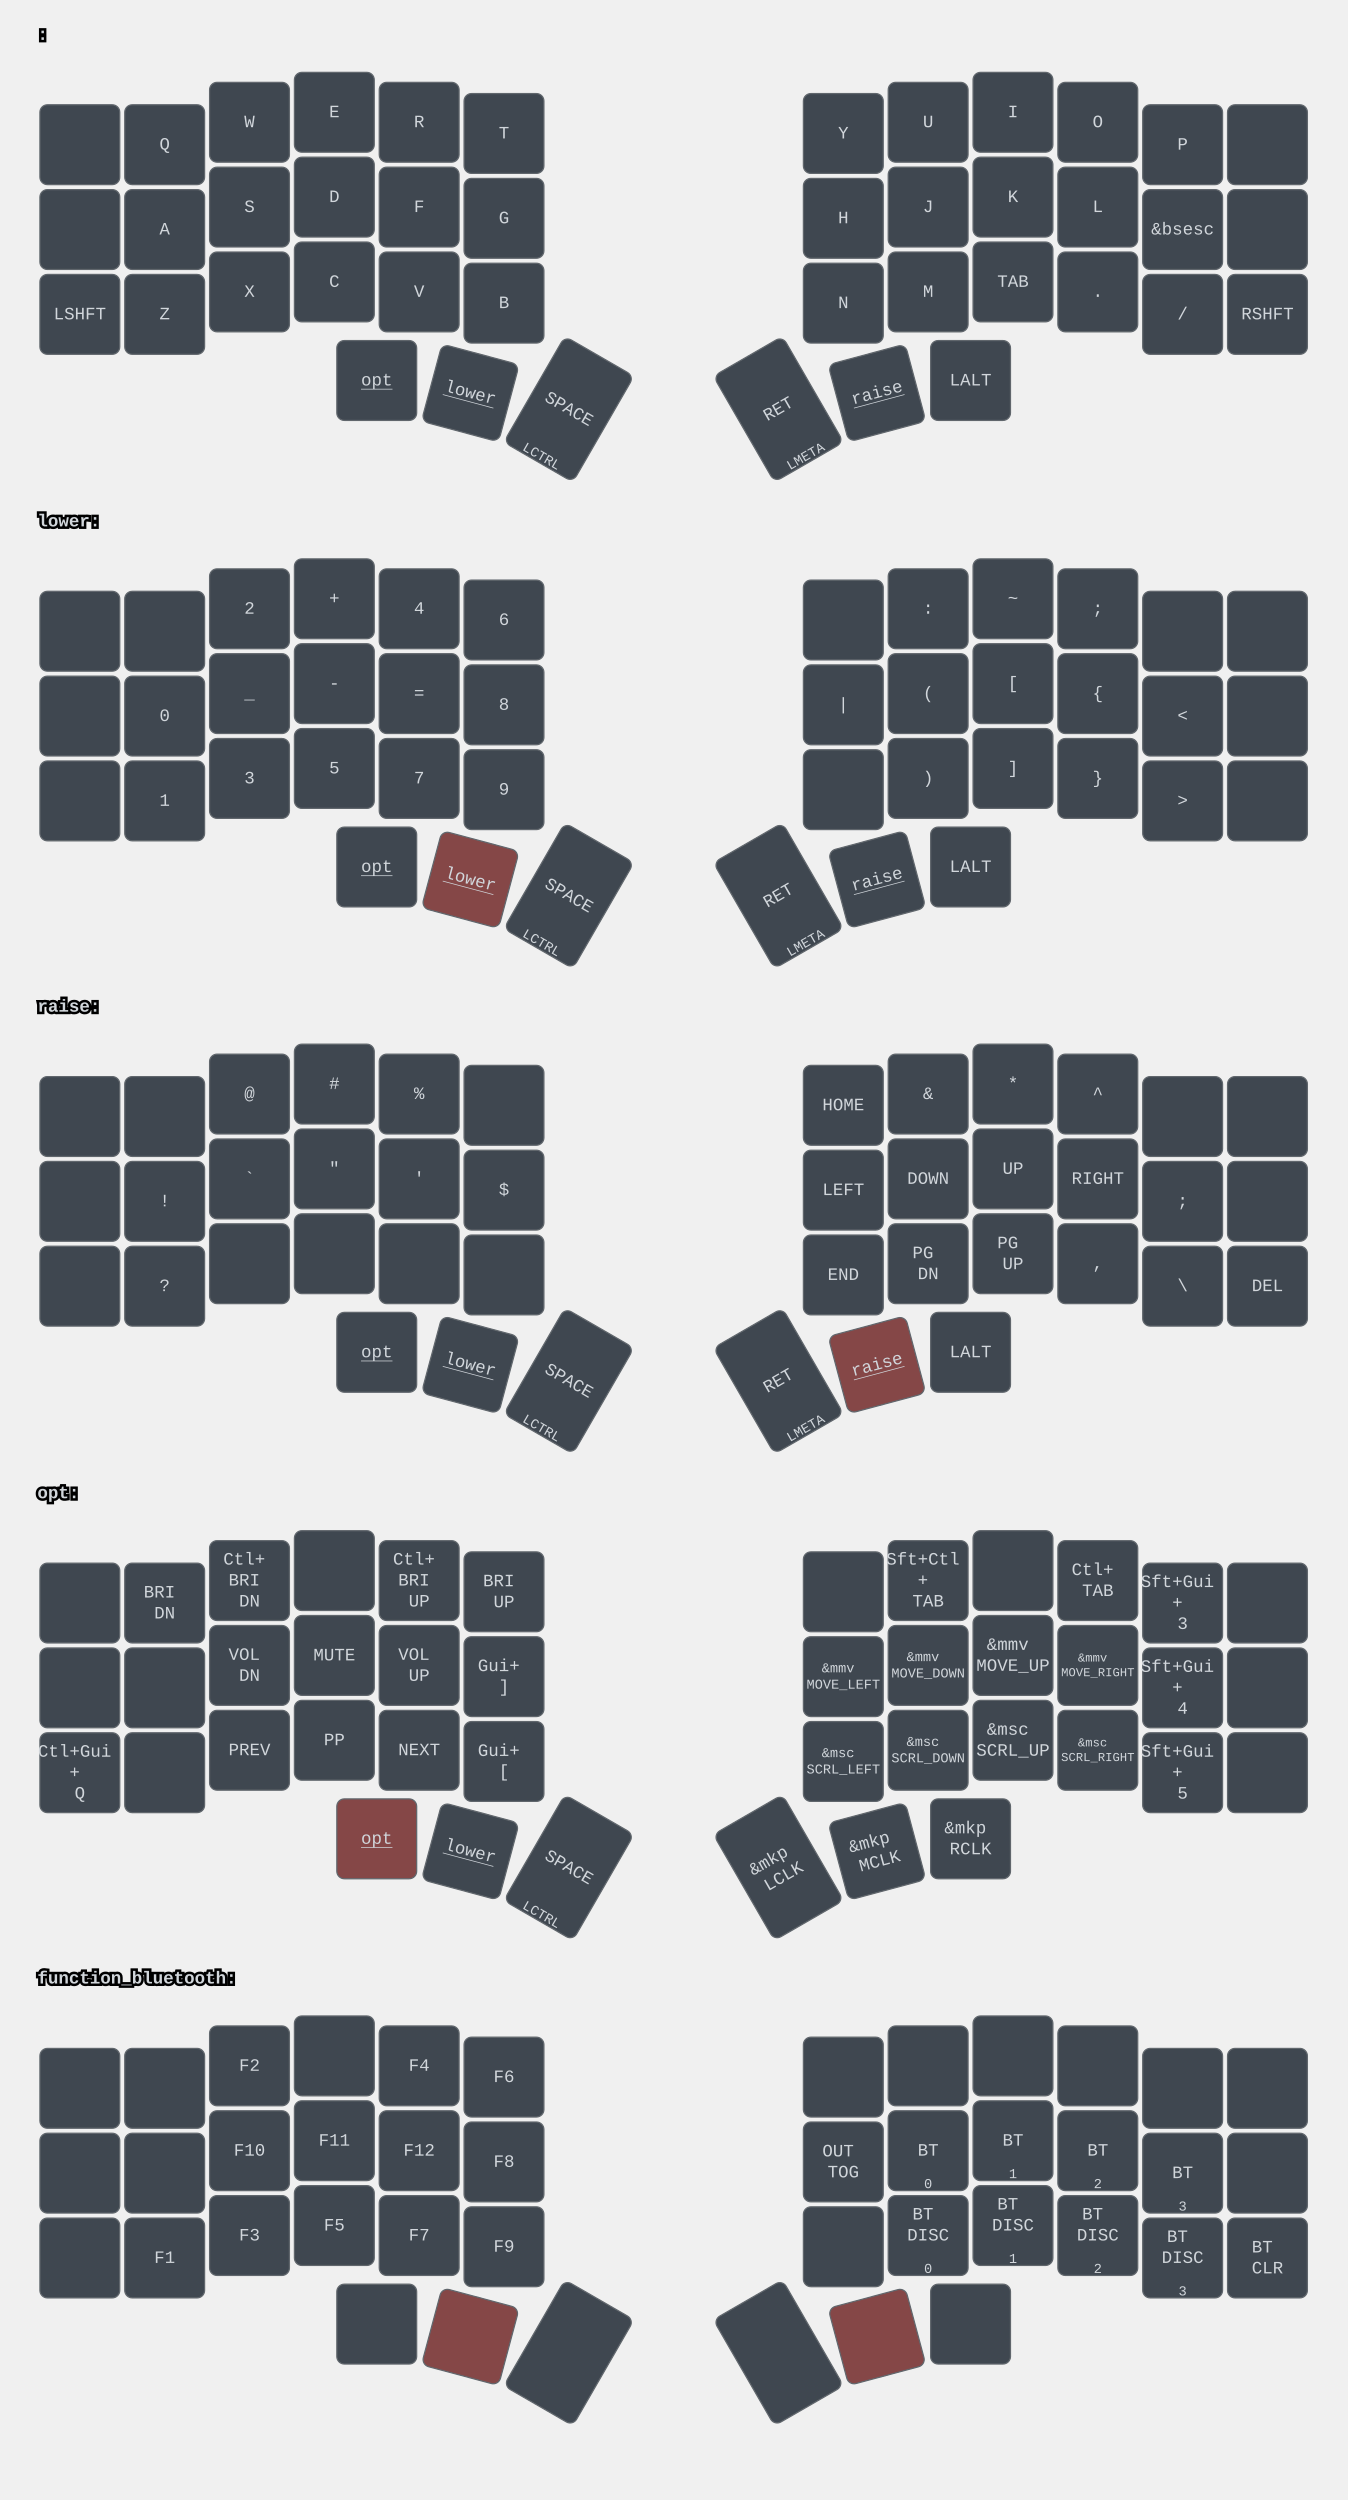
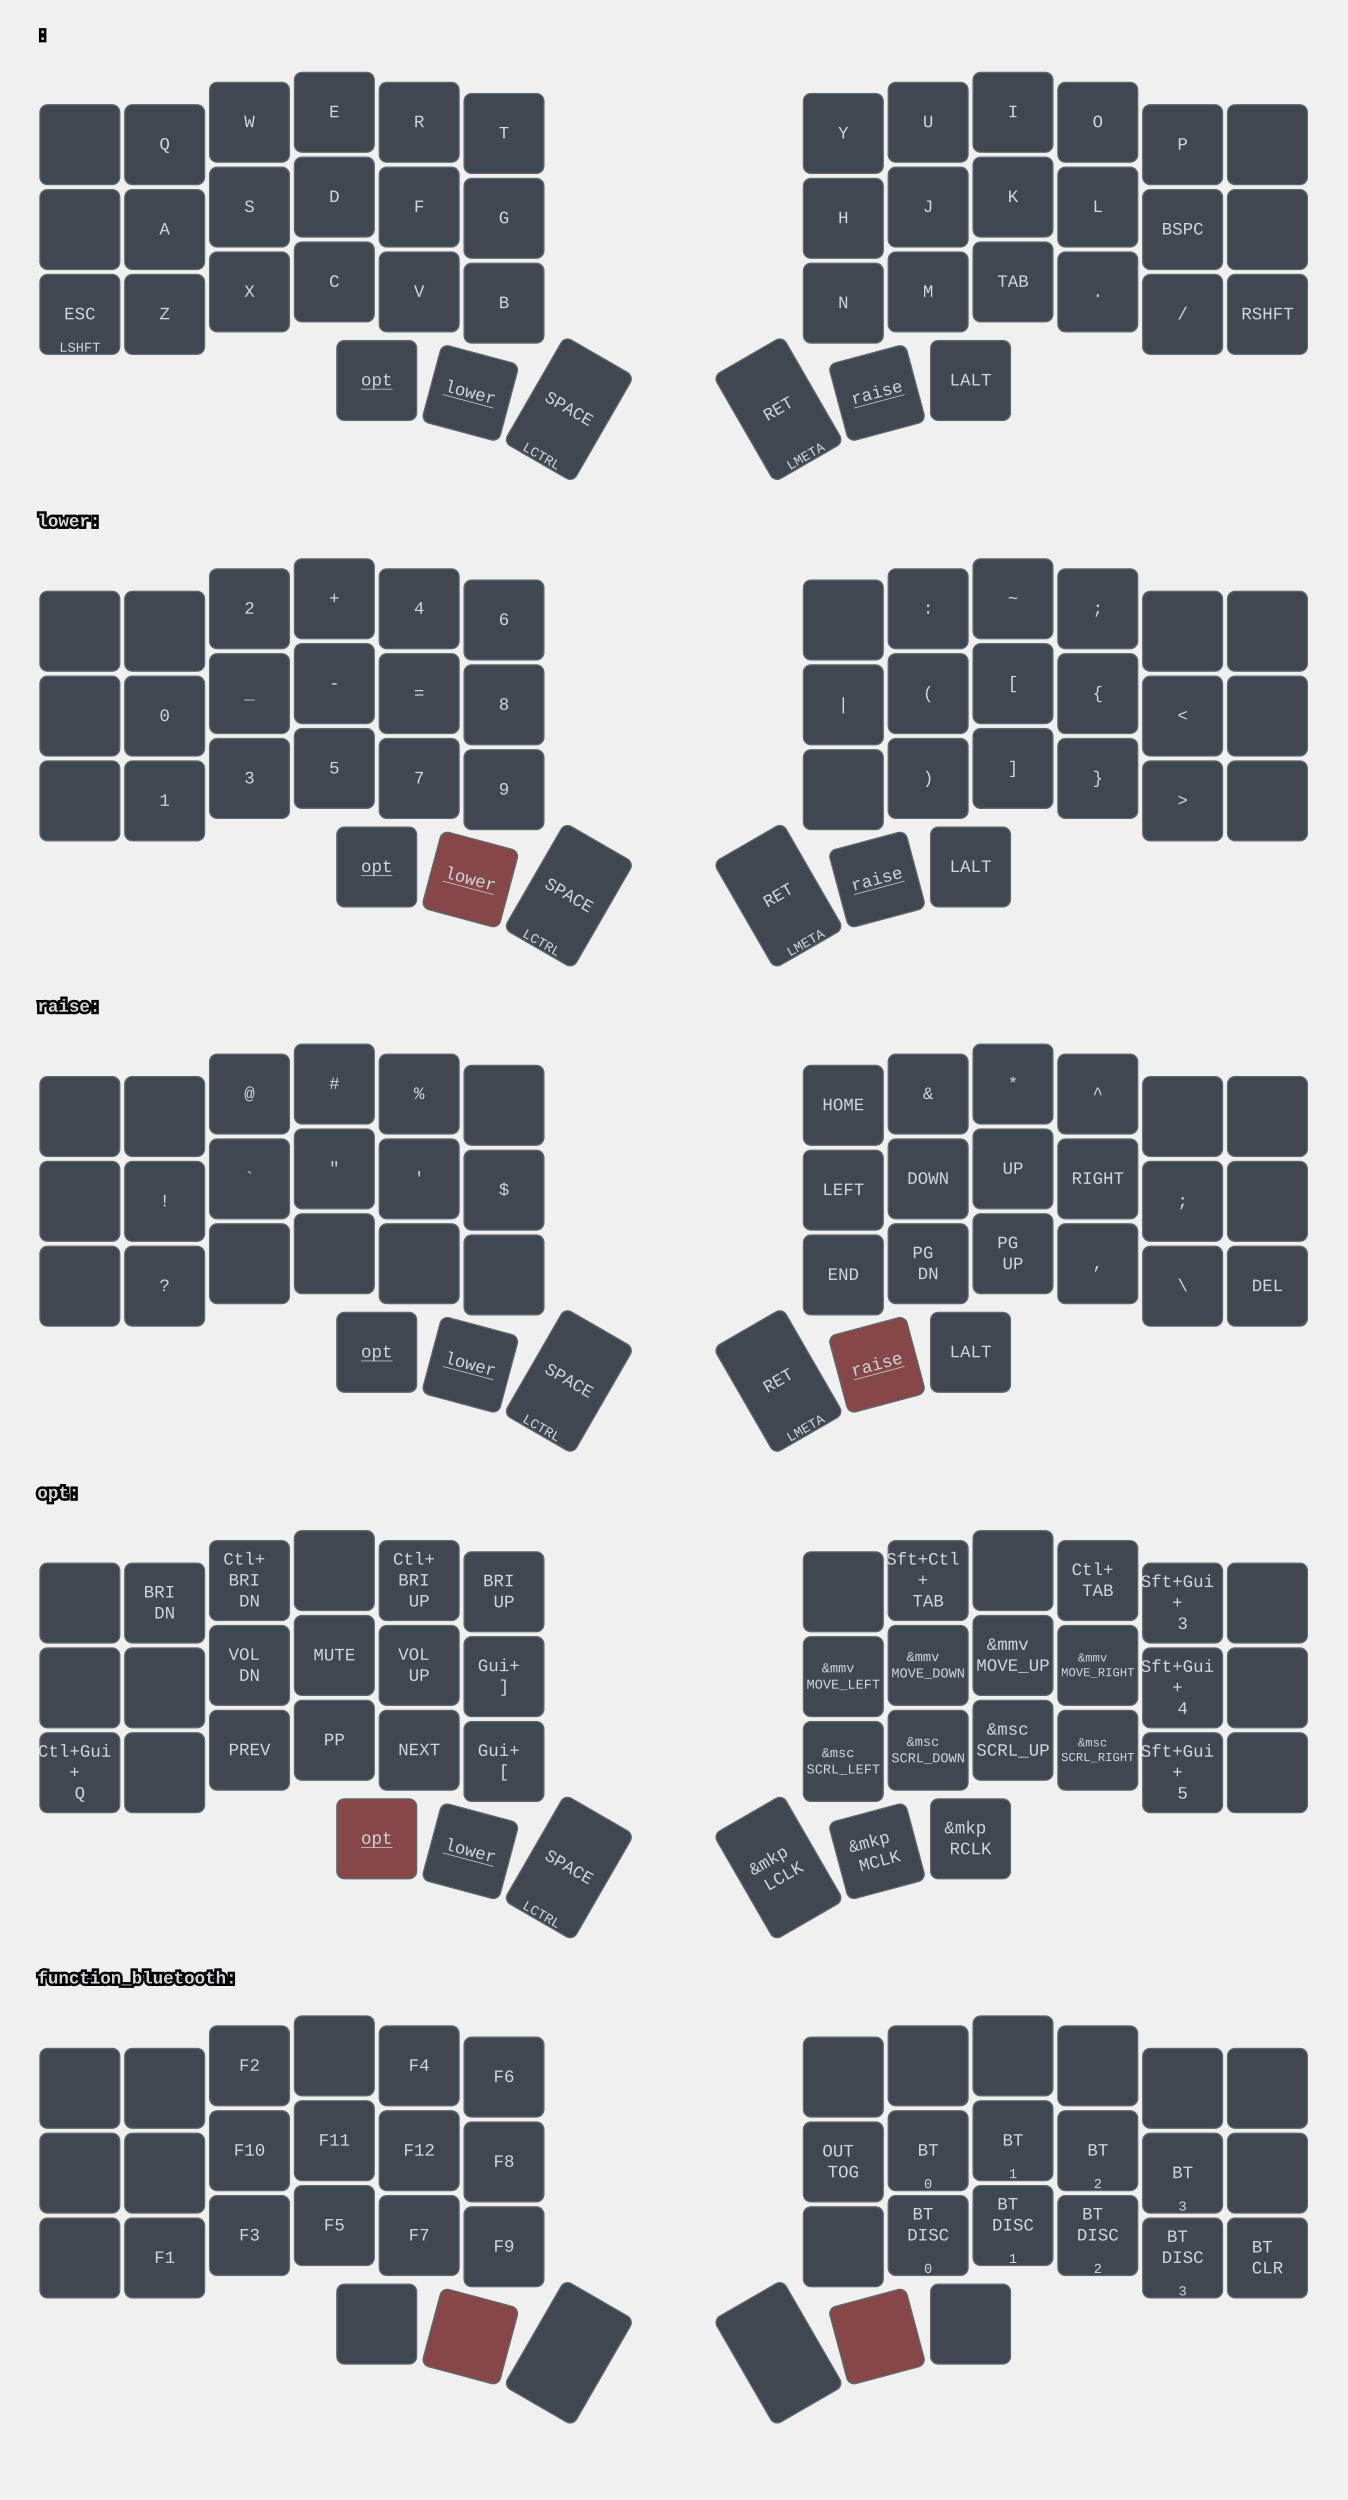
<svg xmlns="http://www.w3.org/2000/svg" width="1080" height="2004" viewBox="0 0 1080 2004" class="keymap">
  <style>/* inherit to force styles through use tags */
svg path {
    fill: inherit;
}

/* font and background color specifications */
svg.keymap {
    font-family: SFMono-Regular,Consolas,Liberation Mono,Menlo,monospace;
    font-size: 14px;
    font-kerning: normal;
    text-rendering: optimizeLegibility;
    fill: #24292e;
}

/* default key styling */
rect.key {
    fill: #f6f8fa;
}

rect.key, rect.combo {
    stroke: #c9cccf;
    stroke-width: 1;
}

/* default key side styling, only used is draw_key_sides is set */
rect.side {
    filter: brightness(90%);
}

/* color accent for combo boxes */
rect.combo, rect.combo-separate {
    fill: #cdf;
}

/* color accent for held keys */
rect.held, rect.combo.held {
    fill: #fdd;
}

/* color accent for ghost (optional) keys */
rect.ghost, rect.combo.ghost {
    stroke-dasharray: 4, 4;
    stroke-width: 2;
}

text {
    text-anchor: middle;
    dominant-baseline: middle;
}

/* styling for layer labels */
text.label {
    font-weight: bold;
    text-anchor: start;
    stroke: white;
    stroke-width: 4;
    paint-order: stroke;
}

/* styling for optional footer */
text.footer {
    text-anchor: end;
    dominant-baseline: auto;
    stroke: white;
    stroke-width: 4;
    paint-order: stroke;
}

/* styling for combo tap, and key non-tap label text */
text.combo, text.hold, text.shifted, text.left, text.right {
    font-size: 11px;
}

text.hold {
    text-anchor: middle;
    dominant-baseline: auto;
}

text.shifted {
    text-anchor: middle;
    dominant-baseline: hanging;
}

text.left {
    text-anchor: start;
}

text.right {
    text-anchor: end;
}

text.layer-activator {
    text-decoration: underline;
}

/* styling for hold/shifted label text in combo box */
text.combo.hold, text.combo.shifted, text.combo.left, text.combo.right {
    font-size: 8px;
}

/* lighter symbol for transparent keys */
text.trans {
    fill: #7b7e81;
}

/* styling for combo dendrons */
path.combo {
    stroke-width: 1;
    stroke: gray;
    fill: none;
}

/* Start Tabler Icons Cleanup */
/* cannot use height/width with glyphs */
.icon-tabler &gt; path {
    fill: inherit;
    stroke: inherit;
    stroke-width: 2;
}
/* hide tabler's default box */
.icon-tabler &gt; path[stroke="none"][fill="none"] {
    visibility: hidden;
}
/* End Tabler Icons Cleanup */

svg.keymap { fill: #d1d6db; }
rect.key { fill: #3f4750; }
rect.key, rect.combo { stroke: #60666c; }
rect.combo, rect.combo-separate { fill: #1f3d7a; }
rect.held, rect.combo.held { fill: #854747; }
text.label, text.footer { stroke: black; }
text.trans { fill: #7e8184; }
path.combo { stroke: #7f7f7f; }
</style>
  <g transform="translate(30, 0)" class="layer- ">
    <text x="0" y="28" class="label" id="x_x"> :</text>
    <g transform="translate(0, 56)">
      <g transform="translate(34, 60)" class="key keypos-0">
        <rect rx="6" ry="6" x="-32" y="-32" width="64" height="64" class="key" />
      </g>
      <g transform="translate(102, 60)" class="key keypos-1">
        <rect rx="6" ry="6" x="-32" y="-32" width="64" height="64" class="key" />
        <text x="0" y="0" class="key tap">Q</text>
      </g>
      <g transform="translate(170, 42)" class="key keypos-2">
        <rect rx="6" ry="6" x="-32" y="-32" width="64" height="64" class="key" />
        <text x="0" y="0" class="key tap">W</text>
      </g>
      <g transform="translate(238, 34)" class="key keypos-3">
        <rect rx="6" ry="6" x="-32" y="-32" width="64" height="64" class="key" />
        <text x="0" y="0" class="key tap">E</text>
      </g>
      <g transform="translate(306, 42)" class="key keypos-4">
        <rect rx="6" ry="6" x="-32" y="-32" width="64" height="64" class="key" />
        <text x="0" y="0" class="key tap">R</text>
      </g>
      <g transform="translate(374, 51)" class="key keypos-5">
        <rect rx="6" ry="6" x="-32" y="-32" width="64" height="64" class="key" />
        <text x="0" y="0" class="key tap">T</text>
      </g>
      <g transform="translate(646, 51)" class="key keypos-6">
        <rect rx="6" ry="6" x="-32" y="-32" width="64" height="64" class="key" />
        <text x="0" y="0" class="key tap">Y</text>
      </g>
      <g transform="translate(714, 42)" class="key keypos-7">
        <rect rx="6" ry="6" x="-32" y="-32" width="64" height="64" class="key" />
        <text x="0" y="0" class="key tap">U</text>
      </g>
      <g transform="translate(782, 34)" class="key keypos-8">
        <rect rx="6" ry="6" x="-32" y="-32" width="64" height="64" class="key" />
        <text x="0" y="0" class="key tap">I</text>
      </g>
      <g transform="translate(850, 42)" class="key keypos-9">
        <rect rx="6" ry="6" x="-32" y="-32" width="64" height="64" class="key" />
        <text x="0" y="0" class="key tap">O</text>
      </g>
      <g transform="translate(918, 60)" class="key keypos-10">
        <rect rx="6" ry="6" x="-32" y="-32" width="64" height="64" class="key" />
        <text x="0" y="0" class="key tap">P</text>
      </g>
      <g transform="translate(986, 60)" class="key keypos-11">
        <rect rx="6" ry="6" x="-32" y="-32" width="64" height="64" class="key" />
      </g>
      <g transform="translate(34, 128)" class="key keypos-12">
        <rect rx="6" ry="6" x="-32" y="-32" width="64" height="64" class="key" />
      </g>
      <g transform="translate(102, 128)" class="key keypos-13">
        <rect rx="6" ry="6" x="-32" y="-32" width="64" height="64" class="key" />
        <text x="0" y="0" class="key tap">A</text>
      </g>
      <g transform="translate(170, 110)" class="key keypos-14">
        <rect rx="6" ry="6" x="-32" y="-32" width="64" height="64" class="key" />
        <text x="0" y="0" class="key tap">S</text>
      </g>
      <g transform="translate(238, 102)" class="key keypos-15">
        <rect rx="6" ry="6" x="-32" y="-32" width="64" height="64" class="key" />
        <text x="0" y="0" class="key tap">D</text>
      </g>
      <g transform="translate(306, 110)" class="key keypos-16">
        <rect rx="6" ry="6" x="-32" y="-32" width="64" height="64" class="key" />
        <text x="0" y="0" class="key tap">F</text>
      </g>
      <g transform="translate(374, 119)" class="key keypos-17">
        <rect rx="6" ry="6" x="-32" y="-32" width="64" height="64" class="key" />
        <text x="0" y="0" class="key tap">G</text>
      </g>
      <g transform="translate(646, 119)" class="key keypos-18">
        <rect rx="6" ry="6" x="-32" y="-32" width="64" height="64" class="key" />
        <text x="0" y="0" class="key tap">H</text>
      </g>
      <g transform="translate(714, 110)" class="key keypos-19">
        <rect rx="6" ry="6" x="-32" y="-32" width="64" height="64" class="key" />
        <text x="0" y="0" class="key tap">J</text>
      </g>
      <g transform="translate(782, 102)" class="key keypos-20">
        <rect rx="6" ry="6" x="-32" y="-32" width="64" height="64" class="key" />
        <text x="0" y="0" class="key tap">K</text>
      </g>
      <g transform="translate(850, 110)" class="key keypos-21">
        <rect rx="6" ry="6" x="-32" y="-32" width="64" height="64" class="key" />
        <text x="0" y="0" class="key tap">L</text>
      </g>
      <g transform="translate(918, 128)" class="key keypos-22">
        <rect rx="6" ry="6" x="-32" y="-32" width="64" height="64" class="key" />
-         <text x="0" y="0" class="key tap">&amp;bsesc</text>
+         <text x="0" y="0" class="key tap">BSPC</text>
      </g>
      <g transform="translate(986, 128)" class="key keypos-23">
        <rect rx="6" ry="6" x="-32" y="-32" width="64" height="64" class="key" />
      </g>
      <g transform="translate(34, 196)" class="key keypos-24">
        <rect rx="6" ry="6" x="-32" y="-32" width="64" height="64" class="key" />
-         <text x="0" y="0" class="key tap">LSHFT</text>
+         <text x="0" y="0" class="key tap">ESC</text>
+         <text x="0" y="30" class="key hold">LSHFT</text>
      </g>
      <g transform="translate(102, 196)" class="key keypos-25">
        <rect rx="6" ry="6" x="-32" y="-32" width="64" height="64" class="key" />
        <text x="0" y="0" class="key tap">Z</text>
      </g>
      <g transform="translate(170, 178)" class="key keypos-26">
        <rect rx="6" ry="6" x="-32" y="-32" width="64" height="64" class="key" />
        <text x="0" y="0" class="key tap">X</text>
      </g>
      <g transform="translate(238, 170)" class="key keypos-27">
        <rect rx="6" ry="6" x="-32" y="-32" width="64" height="64" class="key" />
        <text x="0" y="0" class="key tap">C</text>
      </g>
      <g transform="translate(306, 178)" class="key keypos-28">
        <rect rx="6" ry="6" x="-32" y="-32" width="64" height="64" class="key" />
        <text x="0" y="0" class="key tap">V</text>
      </g>
      <g transform="translate(374, 187)" class="key keypos-29">
        <rect rx="6" ry="6" x="-32" y="-32" width="64" height="64" class="key" />
        <text x="0" y="0" class="key tap">B</text>
      </g>
      <g transform="translate(646, 187)" class="key keypos-30">
        <rect rx="6" ry="6" x="-32" y="-32" width="64" height="64" class="key" />
        <text x="0" y="0" class="key tap">N</text>
      </g>
      <g transform="translate(714, 178)" class="key keypos-31">
        <rect rx="6" ry="6" x="-32" y="-32" width="64" height="64" class="key" />
        <text x="0" y="0" class="key tap">M</text>
      </g>
      <g transform="translate(782, 170)" class="key keypos-32">
        <rect rx="6" ry="6" x="-32" y="-32" width="64" height="64" class="key" />
        <text x="0" y="0" class="key tap">TAB</text>
      </g>
      <g transform="translate(850, 178)" class="key keypos-33">
        <rect rx="6" ry="6" x="-32" y="-32" width="64" height="64" class="key" />
        <text x="0" y="0" class="key tap">.</text>
      </g>
      <g transform="translate(918, 196)" class="key keypos-34">
        <rect rx="6" ry="6" x="-32" y="-32" width="64" height="64" class="key" />
        <text x="0" y="0" class="key tap">/</text>
      </g>
      <g transform="translate(986, 196)" class="key keypos-35">
        <rect rx="6" ry="6" x="-32" y="-32" width="64" height="64" class="key" />
        <text x="0" y="0" class="key tap">RSHFT</text>
      </g>
      <g transform="translate(272, 249)" class="key keypos-36">
        <rect rx="6" ry="6" x="-32" y="-32" width="64" height="64" class="key" />
        <a href="#opt">
          <text x="0" y="0" class="key tap layer-activator">opt</text>
        </a>
      </g>
      <g transform="translate(347, 259) rotate(15.0)" class="key keypos-37">
        <rect rx="6" ry="6" x="-32" y="-32" width="64" height="64" class="key" />
        <a href="#lower">
          <text x="0" y="0" class="key tap layer-activator">lower</text>
        </a>
      </g>
      <g transform="translate(426, 272) rotate(30.0)" class="key keypos-38">
        <rect rx="6" ry="6" x="-32" y="-49" width="64" height="98" class="key" />
        <text x="0" y="0" class="key tap">SPACE</text>
        <text x="0" y="47" class="key hold">LCTRL</text>
      </g>
      <g transform="translate(594, 272) rotate(-30.0)" class="key keypos-39">
        <rect rx="6" ry="6" x="-32" y="-49" width="64" height="98" class="key" />
        <text x="0" y="0" class="key tap">RET</text>
        <text x="0" y="47" class="key hold">LMETA</text>
      </g>
      <g transform="translate(673, 259) rotate(-15.0)" class="key keypos-40">
        <rect rx="6" ry="6" x="-32" y="-32" width="64" height="64" class="key" />
        <a href="#raise">
          <text x="0" y="0" class="key tap layer-activator">raise</text>
        </a>
      </g>
      <g transform="translate(748, 249)" class="key keypos-41">
        <rect rx="6" ry="6" x="-32" y="-32" width="64" height="64" class="key" />
        <text x="0" y="0" class="key tap">LALT</text>
      </g>
    </g>
  </g>
  <g transform="translate(30, 390)" class="layer-lower">
    <text x="0" y="28" class="label" id="lower">lower:</text>
    <g transform="translate(0, 56)">
      <g transform="translate(34, 60)" class="key keypos-0">
        <rect rx="6" ry="6" x="-32" y="-32" width="64" height="64" class="key" />
      </g>
      <g transform="translate(102, 60)" class="key keypos-1">
        <rect rx="6" ry="6" x="-32" y="-32" width="64" height="64" class="key" />
      </g>
      <g transform="translate(170, 42)" class="key keypos-2">
        <rect rx="6" ry="6" x="-32" y="-32" width="64" height="64" class="key" />
        <text x="0" y="0" class="key tap">2</text>
      </g>
      <g transform="translate(238, 34)" class="key keypos-3">
        <rect rx="6" ry="6" x="-32" y="-32" width="64" height="64" class="key" />
        <text x="0" y="0" class="key tap">+</text>
      </g>
      <g transform="translate(306, 42)" class="key keypos-4">
        <rect rx="6" ry="6" x="-32" y="-32" width="64" height="64" class="key" />
        <text x="0" y="0" class="key tap">4</text>
      </g>
      <g transform="translate(374, 51)" class="key keypos-5">
        <rect rx="6" ry="6" x="-32" y="-32" width="64" height="64" class="key" />
        <text x="0" y="0" class="key tap">6</text>
      </g>
      <g transform="translate(646, 51)" class="key keypos-6">
        <rect rx="6" ry="6" x="-32" y="-32" width="64" height="64" class="key" />
      </g>
      <g transform="translate(714, 42)" class="key keypos-7">
        <rect rx="6" ry="6" x="-32" y="-32" width="64" height="64" class="key" />
        <text x="0" y="0" class="key tap">:</text>
      </g>
      <g transform="translate(782, 34)" class="key keypos-8">
        <rect rx="6" ry="6" x="-32" y="-32" width="64" height="64" class="key" />
        <text x="0" y="0" class="key tap">~</text>
      </g>
      <g transform="translate(850, 42)" class="key keypos-9">
        <rect rx="6" ry="6" x="-32" y="-32" width="64" height="64" class="key" />
        <text x="0" y="0" class="key tap">;</text>
      </g>
      <g transform="translate(918, 60)" class="key keypos-10">
        <rect rx="6" ry="6" x="-32" y="-32" width="64" height="64" class="key" />
      </g>
      <g transform="translate(986, 60)" class="key keypos-11">
        <rect rx="6" ry="6" x="-32" y="-32" width="64" height="64" class="key" />
      </g>
      <g transform="translate(34, 128)" class="key keypos-12">
        <rect rx="6" ry="6" x="-32" y="-32" width="64" height="64" class="key" />
      </g>
      <g transform="translate(102, 128)" class="key keypos-13">
        <rect rx="6" ry="6" x="-32" y="-32" width="64" height="64" class="key" />
        <text x="0" y="0" class="key tap">0</text>
      </g>
      <g transform="translate(170, 110)" class="key keypos-14">
        <rect rx="6" ry="6" x="-32" y="-32" width="64" height="64" class="key" />
        <text x="0" y="0" class="key tap">_</text>
      </g>
      <g transform="translate(238, 102)" class="key keypos-15">
        <rect rx="6" ry="6" x="-32" y="-32" width="64" height="64" class="key" />
        <text x="0" y="0" class="key tap">-</text>
      </g>
      <g transform="translate(306, 110)" class="key keypos-16">
        <rect rx="6" ry="6" x="-32" y="-32" width="64" height="64" class="key" />
        <text x="0" y="0" class="key tap">=</text>
      </g>
      <g transform="translate(374, 119)" class="key keypos-17">
        <rect rx="6" ry="6" x="-32" y="-32" width="64" height="64" class="key" />
        <text x="0" y="0" class="key tap">8</text>
      </g>
      <g transform="translate(646, 119)" class="key keypos-18">
        <rect rx="6" ry="6" x="-32" y="-32" width="64" height="64" class="key" />
        <text x="0" y="0" class="key tap">|</text>
      </g>
      <g transform="translate(714, 110)" class="key keypos-19">
        <rect rx="6" ry="6" x="-32" y="-32" width="64" height="64" class="key" />
        <text x="0" y="0" class="key tap">(</text>
      </g>
      <g transform="translate(782, 102)" class="key keypos-20">
        <rect rx="6" ry="6" x="-32" y="-32" width="64" height="64" class="key" />
        <text x="0" y="0" class="key tap">[</text>
      </g>
      <g transform="translate(850, 110)" class="key keypos-21">
        <rect rx="6" ry="6" x="-32" y="-32" width="64" height="64" class="key" />
        <text x="0" y="0" class="key tap">{</text>
      </g>
      <g transform="translate(918, 128)" class="key keypos-22">
        <rect rx="6" ry="6" x="-32" y="-32" width="64" height="64" class="key" />
        <text x="0" y="0" class="key tap">&lt;</text>
      </g>
      <g transform="translate(986, 128)" class="key keypos-23">
        <rect rx="6" ry="6" x="-32" y="-32" width="64" height="64" class="key" />
      </g>
      <g transform="translate(34, 196)" class="key keypos-24">
        <rect rx="6" ry="6" x="-32" y="-32" width="64" height="64" class="key" />
      </g>
      <g transform="translate(102, 196)" class="key keypos-25">
        <rect rx="6" ry="6" x="-32" y="-32" width="64" height="64" class="key" />
        <text x="0" y="0" class="key tap">1</text>
      </g>
      <g transform="translate(170, 178)" class="key keypos-26">
        <rect rx="6" ry="6" x="-32" y="-32" width="64" height="64" class="key" />
        <text x="0" y="0" class="key tap">3</text>
      </g>
      <g transform="translate(238, 170)" class="key keypos-27">
        <rect rx="6" ry="6" x="-32" y="-32" width="64" height="64" class="key" />
        <text x="0" y="0" class="key tap">5</text>
      </g>
      <g transform="translate(306, 178)" class="key keypos-28">
        <rect rx="6" ry="6" x="-32" y="-32" width="64" height="64" class="key" />
        <text x="0" y="0" class="key tap">7</text>
      </g>
      <g transform="translate(374, 187)" class="key keypos-29">
        <rect rx="6" ry="6" x="-32" y="-32" width="64" height="64" class="key" />
        <text x="0" y="0" class="key tap">9</text>
      </g>
      <g transform="translate(646, 187)" class="key keypos-30">
        <rect rx="6" ry="6" x="-32" y="-32" width="64" height="64" class="key" />
      </g>
      <g transform="translate(714, 178)" class="key keypos-31">
        <rect rx="6" ry="6" x="-32" y="-32" width="64" height="64" class="key" />
        <text x="0" y="0" class="key tap">)</text>
      </g>
      <g transform="translate(782, 170)" class="key keypos-32">
        <rect rx="6" ry="6" x="-32" y="-32" width="64" height="64" class="key" />
        <text x="0" y="0" class="key tap">]</text>
      </g>
      <g transform="translate(850, 178)" class="key keypos-33">
        <rect rx="6" ry="6" x="-32" y="-32" width="64" height="64" class="key" />
        <text x="0" y="0" class="key tap">}</text>
      </g>
      <g transform="translate(918, 196)" class="key keypos-34">
        <rect rx="6" ry="6" x="-32" y="-32" width="64" height="64" class="key" />
        <text x="0" y="0" class="key tap">&gt;</text>
      </g>
      <g transform="translate(986, 196)" class="key keypos-35">
        <rect rx="6" ry="6" x="-32" y="-32" width="64" height="64" class="key" />
      </g>
      <g transform="translate(272, 249)" class="key keypos-36">
        <rect rx="6" ry="6" x="-32" y="-32" width="64" height="64" class="key" />
        <a href="#opt">
          <text x="0" y="0" class="key tap layer-activator">opt</text>
        </a>
      </g>
      <g transform="translate(347, 259) rotate(15.0)" class="key held keypos-37">
        <rect rx="6" ry="6" x="-32" y="-32" width="64" height="64" class="key held" />
        <a href="#lower">
          <text x="0" y="0" class="key held tap layer-activator">lower</text>
        </a>
      </g>
      <g transform="translate(426, 272) rotate(30.0)" class="key keypos-38">
        <rect rx="6" ry="6" x="-32" y="-49" width="64" height="98" class="key" />
        <text x="0" y="0" class="key tap">SPACE</text>
        <text x="0" y="47" class="key hold">LCTRL</text>
      </g>
      <g transform="translate(594, 272) rotate(-30.0)" class="key keypos-39">
        <rect rx="6" ry="6" x="-32" y="-49" width="64" height="98" class="key" />
        <text x="0" y="0" class="key tap">RET</text>
        <text x="0" y="47" class="key hold">LMETA</text>
      </g>
      <g transform="translate(673, 259) rotate(-15.0)" class="key keypos-40">
        <rect rx="6" ry="6" x="-32" y="-32" width="64" height="64" class="key" />
        <a href="#raise">
          <text x="0" y="0" class="key tap layer-activator">raise</text>
        </a>
      </g>
      <g transform="translate(748, 249)" class="key keypos-41">
        <rect rx="6" ry="6" x="-32" y="-32" width="64" height="64" class="key" />
        <text x="0" y="0" class="key tap">LALT</text>
      </g>
    </g>
  </g>
  <g transform="translate(30, 779)" class="layer-raise">
    <text x="0" y="28" class="label" id="raise">raise:</text>
    <g transform="translate(0, 56)">
      <g transform="translate(34, 60)" class="key keypos-0">
        <rect rx="6" ry="6" x="-32" y="-32" width="64" height="64" class="key" />
      </g>
      <g transform="translate(102, 60)" class="key keypos-1">
        <rect rx="6" ry="6" x="-32" y="-32" width="64" height="64" class="key" />
      </g>
      <g transform="translate(170, 42)" class="key keypos-2">
        <rect rx="6" ry="6" x="-32" y="-32" width="64" height="64" class="key" />
        <text x="0" y="0" class="key tap">@</text>
      </g>
      <g transform="translate(238, 34)" class="key keypos-3">
        <rect rx="6" ry="6" x="-32" y="-32" width="64" height="64" class="key" />
        <text x="0" y="0" class="key tap">#</text>
      </g>
      <g transform="translate(306, 42)" class="key keypos-4">
        <rect rx="6" ry="6" x="-32" y="-32" width="64" height="64" class="key" />
        <text x="0" y="0" class="key tap">%</text>
      </g>
      <g transform="translate(374, 51)" class="key keypos-5">
        <rect rx="6" ry="6" x="-32" y="-32" width="64" height="64" class="key" />
      </g>
      <g transform="translate(646, 51)" class="key keypos-6">
        <rect rx="6" ry="6" x="-32" y="-32" width="64" height="64" class="key" />
        <text x="0" y="0" class="key tap">HOME</text>
      </g>
      <g transform="translate(714, 42)" class="key keypos-7">
        <rect rx="6" ry="6" x="-32" y="-32" width="64" height="64" class="key" />
        <text x="0" y="0" class="key tap">&amp;</text>
      </g>
      <g transform="translate(782, 34)" class="key keypos-8">
        <rect rx="6" ry="6" x="-32" y="-32" width="64" height="64" class="key" />
        <text x="0" y="0" class="key tap">*</text>
      </g>
      <g transform="translate(850, 42)" class="key keypos-9">
        <rect rx="6" ry="6" x="-32" y="-32" width="64" height="64" class="key" />
        <text x="0" y="0" class="key tap">^</text>
      </g>
      <g transform="translate(918, 60)" class="key keypos-10">
        <rect rx="6" ry="6" x="-32" y="-32" width="64" height="64" class="key" />
      </g>
      <g transform="translate(986, 60)" class="key keypos-11">
        <rect rx="6" ry="6" x="-32" y="-32" width="64" height="64" class="key" />
      </g>
      <g transform="translate(34, 128)" class="key keypos-12">
        <rect rx="6" ry="6" x="-32" y="-32" width="64" height="64" class="key" />
      </g>
      <g transform="translate(102, 128)" class="key keypos-13">
        <rect rx="6" ry="6" x="-32" y="-32" width="64" height="64" class="key" />
        <text x="0" y="0" class="key tap">!</text>
      </g>
      <g transform="translate(170, 110)" class="key keypos-14">
        <rect rx="6" ry="6" x="-32" y="-32" width="64" height="64" class="key" />
        <text x="0" y="0" class="key tap">`</text>
      </g>
      <g transform="translate(238, 102)" class="key keypos-15">
        <rect rx="6" ry="6" x="-32" y="-32" width="64" height="64" class="key" />
        <text x="0" y="0" class="key tap">"</text>
      </g>
      <g transform="translate(306, 110)" class="key keypos-16">
        <rect rx="6" ry="6" x="-32" y="-32" width="64" height="64" class="key" />
        <text x="0" y="0" class="key tap">'</text>
      </g>
      <g transform="translate(374, 119)" class="key keypos-17">
        <rect rx="6" ry="6" x="-32" y="-32" width="64" height="64" class="key" />
        <text x="0" y="0" class="key tap">$</text>
      </g>
      <g transform="translate(646, 119)" class="key keypos-18">
        <rect rx="6" ry="6" x="-32" y="-32" width="64" height="64" class="key" />
        <text x="0" y="0" class="key tap">LEFT</text>
      </g>
      <g transform="translate(714, 110)" class="key keypos-19">
        <rect rx="6" ry="6" x="-32" y="-32" width="64" height="64" class="key" />
        <text x="0" y="0" class="key tap">DOWN</text>
      </g>
      <g transform="translate(782, 102)" class="key keypos-20">
        <rect rx="6" ry="6" x="-32" y="-32" width="64" height="64" class="key" />
        <text x="0" y="0" class="key tap">UP</text>
      </g>
      <g transform="translate(850, 110)" class="key keypos-21">
        <rect rx="6" ry="6" x="-32" y="-32" width="64" height="64" class="key" />
        <text x="0" y="0" class="key tap">RIGHT</text>
      </g>
      <g transform="translate(918, 128)" class="key keypos-22">
        <rect rx="6" ry="6" x="-32" y="-32" width="64" height="64" class="key" />
        <text x="0" y="0" class="key tap">;</text>
      </g>
      <g transform="translate(986, 128)" class="key keypos-23">
        <rect rx="6" ry="6" x="-32" y="-32" width="64" height="64" class="key" />
      </g>
      <g transform="translate(34, 196)" class="key keypos-24">
        <rect rx="6" ry="6" x="-32" y="-32" width="64" height="64" class="key" />
      </g>
      <g transform="translate(102, 196)" class="key keypos-25">
        <rect rx="6" ry="6" x="-32" y="-32" width="64" height="64" class="key" />
        <text x="0" y="0" class="key tap">?</text>
      </g>
      <g transform="translate(170, 178)" class="key keypos-26">
        <rect rx="6" ry="6" x="-32" y="-32" width="64" height="64" class="key" />
      </g>
      <g transform="translate(238, 170)" class="key keypos-27">
        <rect rx="6" ry="6" x="-32" y="-32" width="64" height="64" class="key" />
      </g>
      <g transform="translate(306, 178)" class="key keypos-28">
        <rect rx="6" ry="6" x="-32" y="-32" width="64" height="64" class="key" />
      </g>
      <g transform="translate(374, 187)" class="key keypos-29">
        <rect rx="6" ry="6" x="-32" y="-32" width="64" height="64" class="key" />
      </g>
      <g transform="translate(646, 187)" class="key keypos-30">
        <rect rx="6" ry="6" x="-32" y="-32" width="64" height="64" class="key" />
        <text x="0" y="0" class="key tap">END</text>
      </g>
      <g transform="translate(714, 178)" class="key keypos-31">
        <rect rx="6" ry="6" x="-32" y="-32" width="64" height="64" class="key" />
        <text x="0" y="0" class="key tap">
          <tspan x="0" dy="-0.6em">PG</tspan>
          <tspan x="0" dy="1.2em">DN</tspan>
        </text>
      </g>
      <g transform="translate(782, 170)" class="key keypos-32">
        <rect rx="6" ry="6" x="-32" y="-32" width="64" height="64" class="key" />
        <text x="0" y="0" class="key tap">
          <tspan x="0" dy="-0.6em">PG</tspan>
          <tspan x="0" dy="1.2em">UP</tspan>
        </text>
      </g>
      <g transform="translate(850, 178)" class="key keypos-33">
        <rect rx="6" ry="6" x="-32" y="-32" width="64" height="64" class="key" />
        <text x="0" y="0" class="key tap">,</text>
      </g>
      <g transform="translate(918, 196)" class="key keypos-34">
        <rect rx="6" ry="6" x="-32" y="-32" width="64" height="64" class="key" />
        <text x="0" y="0" class="key tap">\</text>
      </g>
      <g transform="translate(986, 196)" class="key keypos-35">
        <rect rx="6" ry="6" x="-32" y="-32" width="64" height="64" class="key" />
        <text x="0" y="0" class="key tap">DEL</text>
      </g>
      <g transform="translate(272, 249)" class="key keypos-36">
        <rect rx="6" ry="6" x="-32" y="-32" width="64" height="64" class="key" />
        <a href="#opt">
          <text x="0" y="0" class="key tap layer-activator">opt</text>
        </a>
      </g>
      <g transform="translate(347, 259) rotate(15.0)" class="key keypos-37">
        <rect rx="6" ry="6" x="-32" y="-32" width="64" height="64" class="key" />
        <a href="#lower">
          <text x="0" y="0" class="key tap layer-activator">lower</text>
        </a>
      </g>
      <g transform="translate(426, 272) rotate(30.0)" class="key keypos-38">
        <rect rx="6" ry="6" x="-32" y="-49" width="64" height="98" class="key" />
        <text x="0" y="0" class="key tap">SPACE</text>
        <text x="0" y="47" class="key hold">LCTRL</text>
      </g>
      <g transform="translate(594, 272) rotate(-30.0)" class="key keypos-39">
        <rect rx="6" ry="6" x="-32" y="-49" width="64" height="98" class="key" />
        <text x="0" y="0" class="key tap">RET</text>
        <text x="0" y="47" class="key hold">LMETA</text>
      </g>
      <g transform="translate(673, 259) rotate(-15.0)" class="key held keypos-40">
        <rect rx="6" ry="6" x="-32" y="-32" width="64" height="64" class="key held" />
        <a href="#raise">
          <text x="0" y="0" class="key held tap layer-activator">raise</text>
        </a>
      </g>
      <g transform="translate(748, 249)" class="key keypos-41">
        <rect rx="6" ry="6" x="-32" y="-32" width="64" height="64" class="key" />
        <text x="0" y="0" class="key tap">LALT</text>
      </g>
    </g>
  </g>
  <g transform="translate(30, 1169)" class="layer-opt">
    <text x="0" y="28" class="label" id="opt">opt:</text>
    <g transform="translate(0, 56)">
      <g transform="translate(34, 60)" class="key keypos-0">
        <rect rx="6" ry="6" x="-32" y="-32" width="64" height="64" class="key" />
      </g>
      <g transform="translate(102, 60)" class="key keypos-1">
        <rect rx="6" ry="6" x="-32" y="-32" width="64" height="64" class="key" />
        <text x="0" y="0" class="key tap">
          <tspan x="0" dy="-0.6em">BRI</tspan>
          <tspan x="0" dy="1.2em">DN</tspan>
        </text>
      </g>
      <g transform="translate(170, 42)" class="key keypos-2">
        <rect rx="6" ry="6" x="-32" y="-32" width="64" height="64" class="key" />
        <text x="0" y="0" class="key tap">
          <tspan x="0" dy="-1.2em">Ctl+</tspan>
          <tspan x="0" dy="1.2em">BRI</tspan>
          <tspan x="0" dy="1.2em">DN</tspan>
        </text>
      </g>
      <g transform="translate(238, 34)" class="key keypos-3">
        <rect rx="6" ry="6" x="-32" y="-32" width="64" height="64" class="key" />
      </g>
      <g transform="translate(306, 42)" class="key keypos-4">
        <rect rx="6" ry="6" x="-32" y="-32" width="64" height="64" class="key" />
        <text x="0" y="0" class="key tap">
          <tspan x="0" dy="-1.2em">Ctl+</tspan>
          <tspan x="0" dy="1.2em">BRI</tspan>
          <tspan x="0" dy="1.2em">UP</tspan>
        </text>
      </g>
      <g transform="translate(374, 51)" class="key keypos-5">
        <rect rx="6" ry="6" x="-32" y="-32" width="64" height="64" class="key" />
        <text x="0" y="0" class="key tap">
          <tspan x="0" dy="-0.6em">BRI</tspan>
          <tspan x="0" dy="1.2em">UP</tspan>
        </text>
      </g>
      <g transform="translate(646, 51)" class="key keypos-6">
        <rect rx="6" ry="6" x="-32" y="-32" width="64" height="64" class="key" />
      </g>
      <g transform="translate(714, 42)" class="key keypos-7">
        <rect rx="6" ry="6" x="-32" y="-32" width="64" height="64" class="key" />
        <text x="0" y="0" class="key tap">
          <tspan x="0" dy="-1.2em">Sft+Ctl</tspan>
          <tspan x="0" dy="1.2em">+</tspan>
          <tspan x="0" dy="1.2em">TAB</tspan>
        </text>
      </g>
      <g transform="translate(782, 34)" class="key keypos-8">
        <rect rx="6" ry="6" x="-32" y="-32" width="64" height="64" class="key" />
      </g>
      <g transform="translate(850, 42)" class="key keypos-9">
        <rect rx="6" ry="6" x="-32" y="-32" width="64" height="64" class="key" />
        <text x="0" y="0" class="key tap">
          <tspan x="0" dy="-0.6em">Ctl+</tspan>
          <tspan x="0" dy="1.2em">TAB</tspan>
        </text>
      </g>
      <g transform="translate(918, 60)" class="key keypos-10">
        <rect rx="6" ry="6" x="-32" y="-32" width="64" height="64" class="key" />
        <text x="0" y="0" class="key tap">
          <tspan x="0" dy="-1.2em">Sft+Gui</tspan>
          <tspan x="0" dy="1.2em">+</tspan>
          <tspan x="0" dy="1.2em">3</tspan>
        </text>
      </g>
      <g transform="translate(986, 60)" class="key keypos-11">
        <rect rx="6" ry="6" x="-32" y="-32" width="64" height="64" class="key" />
      </g>
      <g transform="translate(34, 128)" class="key keypos-12">
        <rect rx="6" ry="6" x="-32" y="-32" width="64" height="64" class="key" />
      </g>
      <g transform="translate(102, 128)" class="key keypos-13">
        <rect rx="6" ry="6" x="-32" y="-32" width="64" height="64" class="key" />
      </g>
      <g transform="translate(170, 110)" class="key keypos-14">
        <rect rx="6" ry="6" x="-32" y="-32" width="64" height="64" class="key" />
        <text x="0" y="0" class="key tap">
          <tspan x="0" dy="-0.6em">VOL</tspan>
          <tspan x="0" dy="1.2em">DN</tspan>
        </text>
      </g>
      <g transform="translate(238, 102)" class="key keypos-15">
        <rect rx="6" ry="6" x="-32" y="-32" width="64" height="64" class="key" />
        <text x="0" y="0" class="key tap">MUTE</text>
      </g>
      <g transform="translate(306, 110)" class="key keypos-16">
        <rect rx="6" ry="6" x="-32" y="-32" width="64" height="64" class="key" />
        <text x="0" y="0" class="key tap">
          <tspan x="0" dy="-0.6em">VOL</tspan>
          <tspan x="0" dy="1.2em">UP</tspan>
        </text>
      </g>
      <g transform="translate(374, 119)" class="key keypos-17">
        <rect rx="6" ry="6" x="-32" y="-32" width="64" height="64" class="key" />
        <text x="0" y="0" class="key tap">
          <tspan x="0" dy="-0.6em">Gui+</tspan>
          <tspan x="0" dy="1.2em">]</tspan>
        </text>
      </g>
      <g transform="translate(646, 119)" class="key keypos-18">
        <rect rx="6" ry="6" x="-32" y="-32" width="64" height="64" class="key" />
        <text x="0" y="0" class="key tap">
          <tspan x="0" dy="-0.6em" style="font-size: 78%">&amp;mmv</tspan>
          <tspan x="0" dy="1.2em" style="font-size: 78%">MOVE_LEFT</tspan>
        </text>
      </g>
      <g transform="translate(714, 110)" class="key keypos-19">
        <rect rx="6" ry="6" x="-32" y="-32" width="64" height="64" class="key" />
        <text x="0" y="0" class="key tap">
          <tspan x="0" dy="-0.6em" style="font-size: 78%">&amp;mmv</tspan>
          <tspan x="0" dy="1.2em" style="font-size: 78%">MOVE_DOWN</tspan>
        </text>
      </g>
      <g transform="translate(782, 102)" class="key keypos-20">
        <rect rx="6" ry="6" x="-32" y="-32" width="64" height="64" class="key" />
        <text x="0" y="0" class="key tap">
          <tspan x="0" dy="-0.6em">&amp;mmv</tspan>
          <tspan x="0" dy="1.2em">MOVE_UP</tspan>
        </text>
      </g>
      <g transform="translate(850, 110)" class="key keypos-21">
        <rect rx="6" ry="6" x="-32" y="-32" width="64" height="64" class="key" />
        <text x="0" y="0" class="key tap">
          <tspan x="0" dy="-0.6em" style="font-size: 70%">&amp;mmv</tspan>
          <tspan x="0" dy="1.2em" style="font-size: 70%">MOVE_RIGHT</tspan>
        </text>
      </g>
      <g transform="translate(918, 128)" class="key keypos-22">
        <rect rx="6" ry="6" x="-32" y="-32" width="64" height="64" class="key" />
        <text x="0" y="0" class="key tap">
          <tspan x="0" dy="-1.2em">Sft+Gui</tspan>
          <tspan x="0" dy="1.2em">+</tspan>
          <tspan x="0" dy="1.2em">4</tspan>
        </text>
      </g>
      <g transform="translate(986, 128)" class="key keypos-23">
        <rect rx="6" ry="6" x="-32" y="-32" width="64" height="64" class="key" />
      </g>
      <g transform="translate(34, 196)" class="key keypos-24">
        <rect rx="6" ry="6" x="-32" y="-32" width="64" height="64" class="key" />
        <text x="0" y="0" class="key tap">
          <tspan x="0" dy="-1.2em">Ctl+Gui</tspan>
          <tspan x="0" dy="1.2em">+</tspan>
          <tspan x="0" dy="1.2em">Q</tspan>
        </text>
      </g>
      <g transform="translate(102, 196)" class="key keypos-25">
        <rect rx="6" ry="6" x="-32" y="-32" width="64" height="64" class="key" />
      </g>
      <g transform="translate(170, 178)" class="key keypos-26">
        <rect rx="6" ry="6" x="-32" y="-32" width="64" height="64" class="key" />
        <text x="0" y="0" class="key tap">PREV</text>
      </g>
      <g transform="translate(238, 170)" class="key keypos-27">
        <rect rx="6" ry="6" x="-32" y="-32" width="64" height="64" class="key" />
        <text x="0" y="0" class="key tap">PP</text>
      </g>
      <g transform="translate(306, 178)" class="key keypos-28">
        <rect rx="6" ry="6" x="-32" y="-32" width="64" height="64" class="key" />
        <text x="0" y="0" class="key tap">NEXT</text>
      </g>
      <g transform="translate(374, 187)" class="key keypos-29">
        <rect rx="6" ry="6" x="-32" y="-32" width="64" height="64" class="key" />
        <text x="0" y="0" class="key tap">
          <tspan x="0" dy="-0.6em">Gui+</tspan>
          <tspan x="0" dy="1.2em">[</tspan>
        </text>
      </g>
      <g transform="translate(646, 187)" class="key keypos-30">
        <rect rx="6" ry="6" x="-32" y="-32" width="64" height="64" class="key" />
        <text x="0" y="0" class="key tap">
          <tspan x="0" dy="-0.6em" style="font-size: 78%">&amp;msc</tspan>
          <tspan x="0" dy="1.2em" style="font-size: 78%">SCRL_LEFT</tspan>
        </text>
      </g>
      <g transform="translate(714, 178)" class="key keypos-31">
        <rect rx="6" ry="6" x="-32" y="-32" width="64" height="64" class="key" />
        <text x="0" y="0" class="key tap">
          <tspan x="0" dy="-0.6em" style="font-size: 78%">&amp;msc</tspan>
          <tspan x="0" dy="1.2em" style="font-size: 78%">SCRL_DOWN</tspan>
        </text>
      </g>
      <g transform="translate(782, 170)" class="key keypos-32">
        <rect rx="6" ry="6" x="-32" y="-32" width="64" height="64" class="key" />
        <text x="0" y="0" class="key tap">
          <tspan x="0" dy="-0.6em">&amp;msc</tspan>
          <tspan x="0" dy="1.2em">SCRL_UP</tspan>
        </text>
      </g>
      <g transform="translate(850, 178)" class="key keypos-33">
        <rect rx="6" ry="6" x="-32" y="-32" width="64" height="64" class="key" />
        <text x="0" y="0" class="key tap">
          <tspan x="0" dy="-0.6em" style="font-size: 70%">&amp;msc</tspan>
          <tspan x="0" dy="1.2em" style="font-size: 70%">SCRL_RIGHT</tspan>
        </text>
      </g>
      <g transform="translate(918, 196)" class="key keypos-34">
        <rect rx="6" ry="6" x="-32" y="-32" width="64" height="64" class="key" />
        <text x="0" y="0" class="key tap">
          <tspan x="0" dy="-1.2em">Sft+Gui</tspan>
          <tspan x="0" dy="1.2em">+</tspan>
          <tspan x="0" dy="1.2em">5</tspan>
        </text>
      </g>
      <g transform="translate(986, 196)" class="key keypos-35">
        <rect rx="6" ry="6" x="-32" y="-32" width="64" height="64" class="key" />
      </g>
      <g transform="translate(272, 249)" class="key held keypos-36">
        <rect rx="6" ry="6" x="-32" y="-32" width="64" height="64" class="key held" />
        <a href="#opt">
          <text x="0" y="0" class="key held tap layer-activator">opt</text>
        </a>
      </g>
      <g transform="translate(347, 259) rotate(15.0)" class="key keypos-37">
        <rect rx="6" ry="6" x="-32" y="-32" width="64" height="64" class="key" />
        <a href="#lower">
          <text x="0" y="0" class="key tap layer-activator">lower</text>
        </a>
      </g>
      <g transform="translate(426, 272) rotate(30.0)" class="key keypos-38">
        <rect rx="6" ry="6" x="-32" y="-49" width="64" height="98" class="key" />
        <text x="0" y="0" class="key tap">SPACE</text>
        <text x="0" y="47" class="key hold">LCTRL</text>
      </g>
      <g transform="translate(594, 272) rotate(-30.0)" class="key keypos-39">
        <rect rx="6" ry="6" x="-32" y="-49" width="64" height="98" class="key" />
        <text x="0" y="0" class="key tap">
          <tspan x="0" dy="-0.6em">&amp;mkp</tspan>
          <tspan x="0" dy="1.2em">LCLK</tspan>
        </text>
      </g>
      <g transform="translate(673, 259) rotate(-15.0)" class="key keypos-40">
        <rect rx="6" ry="6" x="-32" y="-32" width="64" height="64" class="key" />
        <text x="0" y="0" class="key tap">
          <tspan x="0" dy="-0.6em">&amp;mkp</tspan>
          <tspan x="0" dy="1.2em">MCLK</tspan>
        </text>
      </g>
      <g transform="translate(748, 249)" class="key keypos-41">
        <rect rx="6" ry="6" x="-32" y="-32" width="64" height="64" class="key" />
        <text x="0" y="0" class="key tap">
          <tspan x="0" dy="-0.6em">&amp;mkp</tspan>
          <tspan x="0" dy="1.2em">RCLK</tspan>
        </text>
      </g>
    </g>
  </g>
  <g transform="translate(30, 1558)" class="layer-function_bluetooth">
    <text x="0" y="28" class="label" id="function_bluetooth">function_bluetooth:</text>
    <g transform="translate(0, 56)">
      <g transform="translate(34, 60)" class="key keypos-0">
        <rect rx="6" ry="6" x="-32" y="-32" width="64" height="64" class="key" />
      </g>
      <g transform="translate(102, 60)" class="key keypos-1">
        <rect rx="6" ry="6" x="-32" y="-32" width="64" height="64" class="key" />
      </g>
      <g transform="translate(170, 42)" class="key keypos-2">
        <rect rx="6" ry="6" x="-32" y="-32" width="64" height="64" class="key" />
        <text x="0" y="0" class="key tap">F2</text>
      </g>
      <g transform="translate(238, 34)" class="key keypos-3">
        <rect rx="6" ry="6" x="-32" y="-32" width="64" height="64" class="key" />
      </g>
      <g transform="translate(306, 42)" class="key keypos-4">
        <rect rx="6" ry="6" x="-32" y="-32" width="64" height="64" class="key" />
        <text x="0" y="0" class="key tap">F4</text>
      </g>
      <g transform="translate(374, 51)" class="key keypos-5">
        <rect rx="6" ry="6" x="-32" y="-32" width="64" height="64" class="key" />
        <text x="0" y="0" class="key tap">F6</text>
      </g>
      <g transform="translate(646, 51)" class="key keypos-6">
        <rect rx="6" ry="6" x="-32" y="-32" width="64" height="64" class="key" />
      </g>
      <g transform="translate(714, 42)" class="key keypos-7">
        <rect rx="6" ry="6" x="-32" y="-32" width="64" height="64" class="key" />
      </g>
      <g transform="translate(782, 34)" class="key keypos-8">
        <rect rx="6" ry="6" x="-32" y="-32" width="64" height="64" class="key" />
      </g>
      <g transform="translate(850, 42)" class="key keypos-9">
        <rect rx="6" ry="6" x="-32" y="-32" width="64" height="64" class="key" />
      </g>
      <g transform="translate(918, 60)" class="key keypos-10">
        <rect rx="6" ry="6" x="-32" y="-32" width="64" height="64" class="key" />
      </g>
      <g transform="translate(986, 60)" class="key keypos-11">
        <rect rx="6" ry="6" x="-32" y="-32" width="64" height="64" class="key" />
      </g>
      <g transform="translate(34, 128)" class="key keypos-12">
        <rect rx="6" ry="6" x="-32" y="-32" width="64" height="64" class="key" />
      </g>
      <g transform="translate(102, 128)" class="key keypos-13">
        <rect rx="6" ry="6" x="-32" y="-32" width="64" height="64" class="key" />
      </g>
      <g transform="translate(170, 110)" class="key keypos-14">
        <rect rx="6" ry="6" x="-32" y="-32" width="64" height="64" class="key" />
        <text x="0" y="0" class="key tap">F10</text>
      </g>
      <g transform="translate(238, 102)" class="key keypos-15">
        <rect rx="6" ry="6" x="-32" y="-32" width="64" height="64" class="key" />
        <text x="0" y="0" class="key tap">F11</text>
      </g>
      <g transform="translate(306, 110)" class="key keypos-16">
        <rect rx="6" ry="6" x="-32" y="-32" width="64" height="64" class="key" />
        <text x="0" y="0" class="key tap">F12</text>
      </g>
      <g transform="translate(374, 119)" class="key keypos-17">
        <rect rx="6" ry="6" x="-32" y="-32" width="64" height="64" class="key" />
        <text x="0" y="0" class="key tap">F8</text>
      </g>
      <g transform="translate(646, 119)" class="key keypos-18">
        <rect rx="6" ry="6" x="-32" y="-32" width="64" height="64" class="key" />
        <text x="0" y="0" class="key tap">
          <tspan x="0" dy="-0.6em">OUT</tspan>
          <tspan x="0" dy="1.2em">TOG</tspan>
        </text>
      </g>
      <g transform="translate(714, 110)" class="key keypos-19">
        <rect rx="6" ry="6" x="-32" y="-32" width="64" height="64" class="key" />
        <text x="0" y="0" class="key tap">BT</text>
        <text x="0" y="30" class="key hold">0</text>
      </g>
      <g transform="translate(782, 102)" class="key keypos-20">
        <rect rx="6" ry="6" x="-32" y="-32" width="64" height="64" class="key" />
        <text x="0" y="0" class="key tap">BT</text>
        <text x="0" y="30" class="key hold">1</text>
      </g>
      <g transform="translate(850, 110)" class="key keypos-21">
        <rect rx="6" ry="6" x="-32" y="-32" width="64" height="64" class="key" />
        <text x="0" y="0" class="key tap">BT</text>
        <text x="0" y="30" class="key hold">2</text>
      </g>
      <g transform="translate(918, 128)" class="key keypos-22">
        <rect rx="6" ry="6" x="-32" y="-32" width="64" height="64" class="key" />
        <text x="0" y="0" class="key tap">BT</text>
        <text x="0" y="30" class="key hold">3</text>
      </g>
      <g transform="translate(986, 128)" class="key keypos-23">
        <rect rx="6" ry="6" x="-32" y="-32" width="64" height="64" class="key" />
      </g>
      <g transform="translate(34, 196)" class="key keypos-24">
        <rect rx="6" ry="6" x="-32" y="-32" width="64" height="64" class="key" />
      </g>
      <g transform="translate(102, 196)" class="key keypos-25">
        <rect rx="6" ry="6" x="-32" y="-32" width="64" height="64" class="key" />
        <text x="0" y="0" class="key tap">F1</text>
      </g>
      <g transform="translate(170, 178)" class="key keypos-26">
        <rect rx="6" ry="6" x="-32" y="-32" width="64" height="64" class="key" />
        <text x="0" y="0" class="key tap">F3</text>
      </g>
      <g transform="translate(238, 170)" class="key keypos-27">
        <rect rx="6" ry="6" x="-32" y="-32" width="64" height="64" class="key" />
        <text x="0" y="0" class="key tap">F5</text>
      </g>
      <g transform="translate(306, 178)" class="key keypos-28">
        <rect rx="6" ry="6" x="-32" y="-32" width="64" height="64" class="key" />
        <text x="0" y="0" class="key tap">F7</text>
      </g>
      <g transform="translate(374, 187)" class="key keypos-29">
        <rect rx="6" ry="6" x="-32" y="-32" width="64" height="64" class="key" />
        <text x="0" y="0" class="key tap">F9</text>
      </g>
      <g transform="translate(646, 187)" class="key keypos-30">
        <rect rx="6" ry="6" x="-32" y="-32" width="64" height="64" class="key" />
      </g>
      <g transform="translate(714, 178)" class="key keypos-31">
        <rect rx="6" ry="6" x="-32" y="-32" width="64" height="64" class="key" />
        <text x="0" y="0" class="key tap">
          <tspan x="0" dy="-1.2em">BT</tspan>
          <tspan x="0" dy="1.2em">DISC</tspan>
        </text>
        <text x="0" y="30" class="key hold">0</text>
      </g>
      <g transform="translate(782, 170)" class="key keypos-32">
        <rect rx="6" ry="6" x="-32" y="-32" width="64" height="64" class="key" />
        <text x="0" y="0" class="key tap">
          <tspan x="0" dy="-1.2em">BT</tspan>
          <tspan x="0" dy="1.2em">DISC</tspan>
        </text>
        <text x="0" y="30" class="key hold">1</text>
      </g>
      <g transform="translate(850, 178)" class="key keypos-33">
        <rect rx="6" ry="6" x="-32" y="-32" width="64" height="64" class="key" />
        <text x="0" y="0" class="key tap">
          <tspan x="0" dy="-1.2em">BT</tspan>
          <tspan x="0" dy="1.2em">DISC</tspan>
        </text>
        <text x="0" y="30" class="key hold">2</text>
      </g>
      <g transform="translate(918, 196)" class="key keypos-34">
        <rect rx="6" ry="6" x="-32" y="-32" width="64" height="64" class="key" />
        <text x="0" y="0" class="key tap">
          <tspan x="0" dy="-1.2em">BT</tspan>
          <tspan x="0" dy="1.2em">DISC</tspan>
        </text>
        <text x="0" y="30" class="key hold">3</text>
      </g>
      <g transform="translate(986, 196)" class="key keypos-35">
        <rect rx="6" ry="6" x="-32" y="-32" width="64" height="64" class="key" />
        <text x="0" y="0" class="key tap">
          <tspan x="0" dy="-0.6em">BT</tspan>
          <tspan x="0" dy="1.2em">CLR</tspan>
        </text>
      </g>
      <g transform="translate(272, 249)" class="key keypos-36">
        <rect rx="6" ry="6" x="-32" y="-32" width="64" height="64" class="key" />
      </g>
      <g transform="translate(347, 259) rotate(15.0)" class="key held keypos-37">
        <rect rx="6" ry="6" x="-32" y="-32" width="64" height="64" class="key held" />
      </g>
      <g transform="translate(426, 272) rotate(30.0)" class="key keypos-38">
        <rect rx="6" ry="6" x="-32" y="-49" width="64" height="98" class="key" />
      </g>
      <g transform="translate(594, 272) rotate(-30.0)" class="key keypos-39">
        <rect rx="6" ry="6" x="-32" y="-49" width="64" height="98" class="key" />
      </g>
      <g transform="translate(673, 259) rotate(-15.0)" class="key held keypos-40">
        <rect rx="6" ry="6" x="-32" y="-32" width="64" height="64" class="key held" />
      </g>
      <g transform="translate(748, 249)" class="key keypos-41">
        <rect rx="6" ry="6" x="-32" y="-32" width="64" height="64" class="key" />
      </g>
    </g>
  </g>
</svg>
